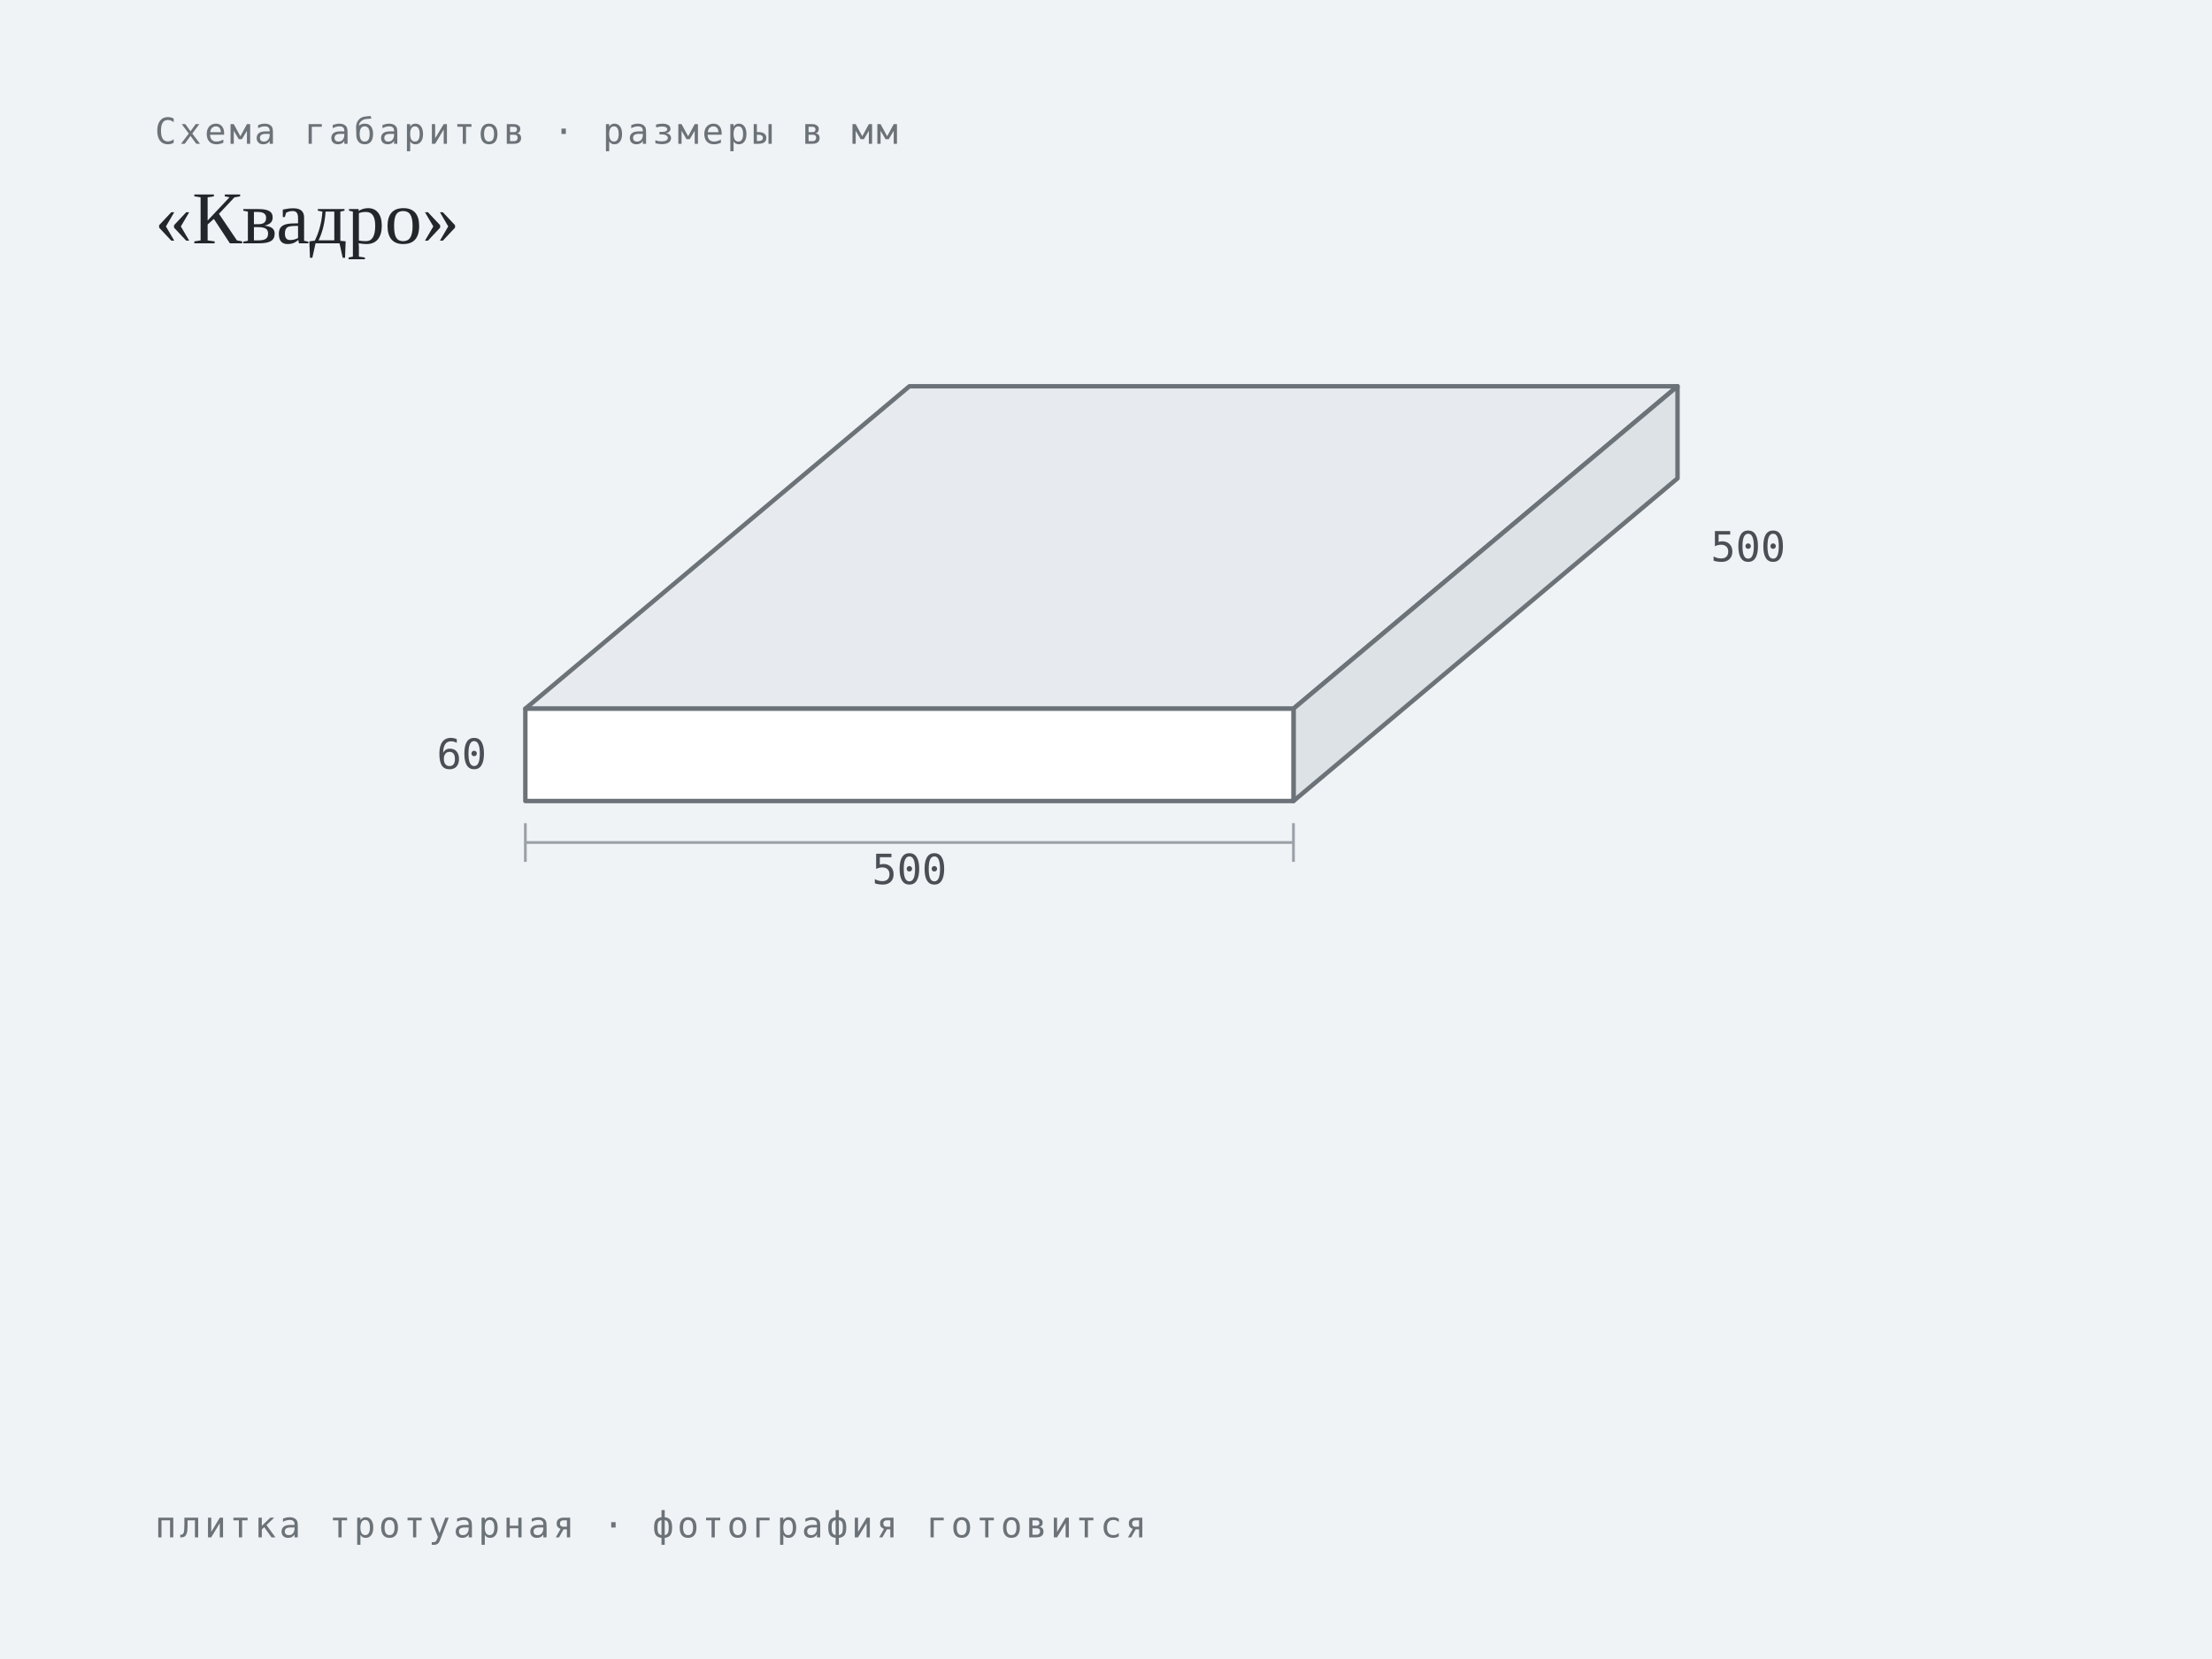
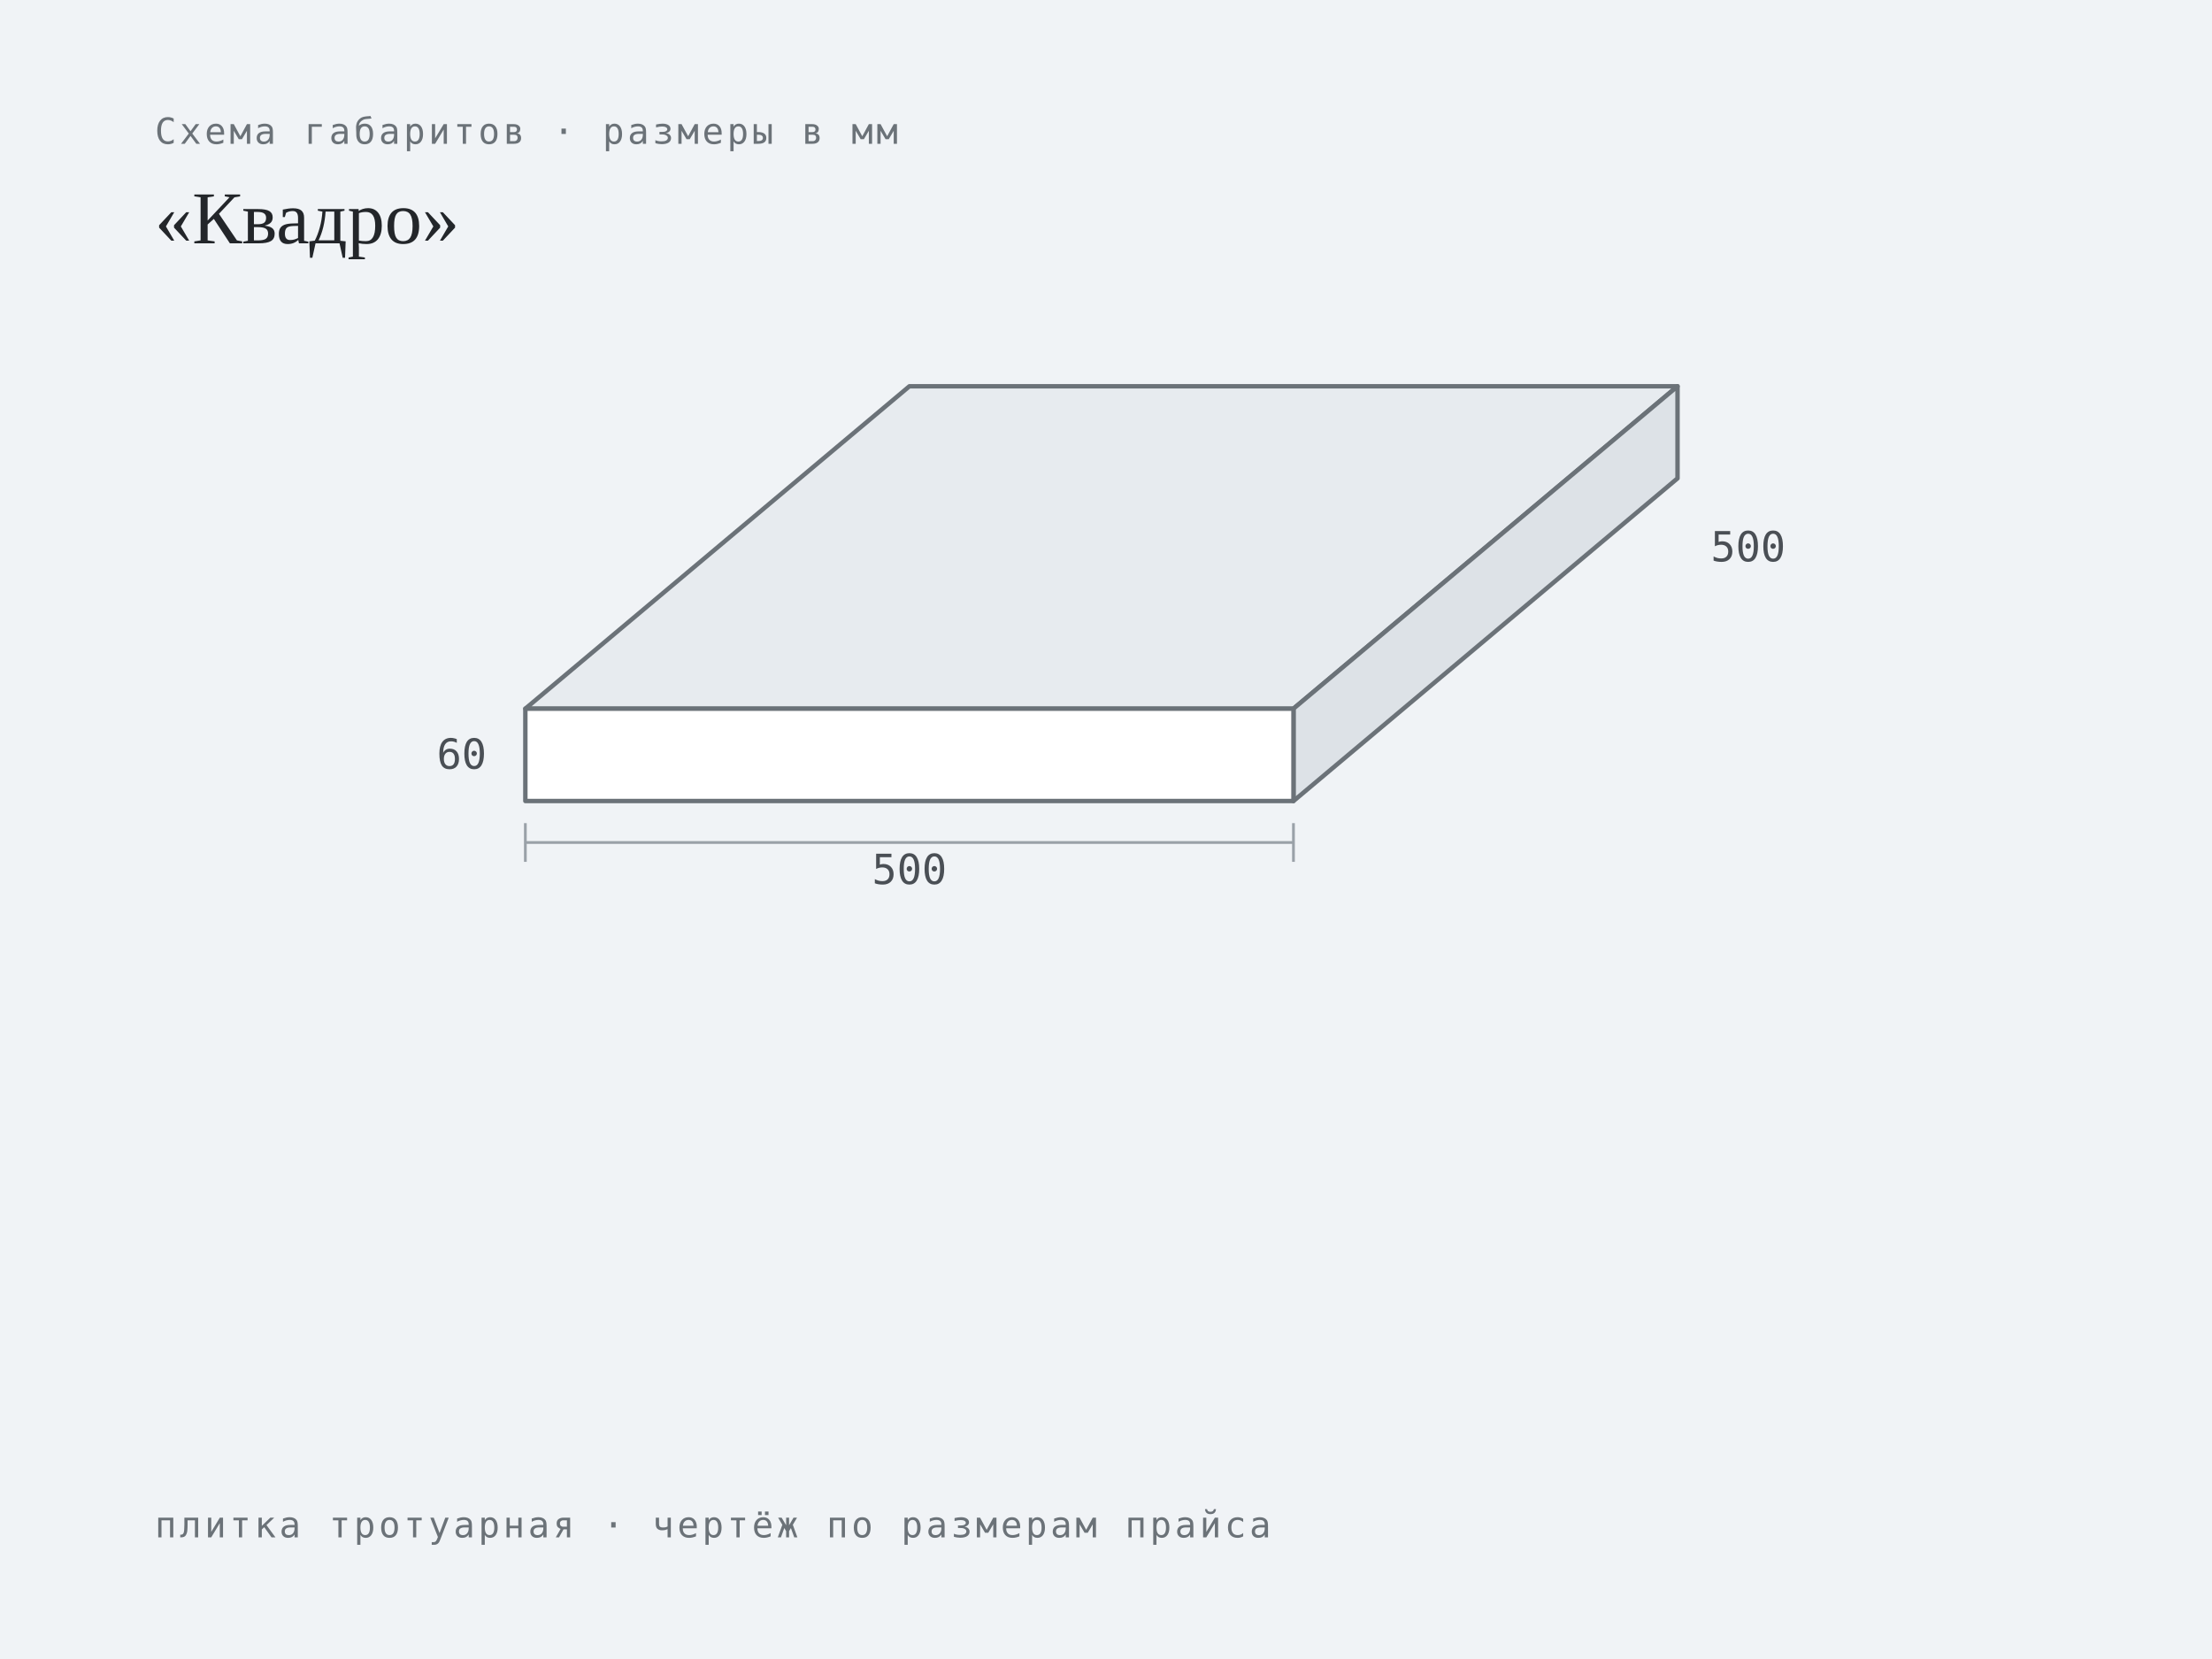
<svg xmlns="http://www.w3.org/2000/svg" viewBox="0 0 800 600" role="img" aria-label="Схема габаритов: «Квадро», 500×500×60 мм">
  <style>
    .bg   { fill: #F0F3F6; }
    .face { fill: #FFFFFF; stroke: #6B7278; stroke-width: 1.6; stroke-linejoin: round; }
    .face--top  { fill: #E7EBEF; }
    .face--side { fill: #DDE2E7; }
    .ext  { stroke: #9AA1A8; stroke-width: 1; }
    .ttl  { fill: #23262A; font: 500 27px/1 Georgia, 'Times New Roman', serif; }
    .lbl  { fill: #6B7278; font: 400 13px/1 ui-monospace, 'SF Mono', Menlo, Consolas, monospace;
            letter-spacing: .09em; text-transform: uppercase; }
    .dim  { fill: #4A4F55; font: 400 15px/1 ui-monospace, 'SF Mono', Menlo, Consolas, monospace; }
    @media (prefers-color-scheme: dark) {
      .bg   { fill: #101213; }
      .face { fill: #202326; stroke: #6B7278; }
      .face--top  { fill: #282C30; }
      .face--side { fill: #191C1E; }
      .ttl  { fill: #EDEFF1; }
      .lbl  { fill: #9AA1A8; }
      .dim  { fill: #C3C8CD; }
      .ext  { stroke: #6B7278; }
    }
  </style>
  <rect class="bg" width="800" height="600" />
  <text class="lbl" x="56" y="52">Схема габаритов · размеры в мм</text>
  <text class="ttl" x="56" y="88">«Квадро»</text>
  <polygon class="face face--top" points="190.0,256.3 467.8,256.3 606.7,139.7 328.9,139.7" />
  <polygon class="face face--side" points="467.8,289.7 606.7,173.0 606.7,139.7 467.8,256.3" />
  <polygon class="face" points="190.0,289.7 467.8,289.7 467.8,256.3 190.0,256.3" />
  <text class="dim" x="328.9" y="319.7" text-anchor="middle">500</text>
  <text class="dim" x="176.0" y="278.0" text-anchor="end">60</text>
  <text class="dim" x="618.7" y="203.0" text-anchor="start">500</text>
  <line class="ext" x1="190.0" y1="297.7" x2="190.0" y2="311.7" />
  <line class="ext" x1="467.8" y1="297.7" x2="467.8" y2="311.7" />
  <line class="ext" x1="190.0" y1="304.7" x2="467.8" y2="304.7" />
-   <text class="lbl" x="56" y="556">плитка тротуарная · фотография готовится</text>
+   <text class="lbl" x="56" y="556">плитка тротуарная · чертёж по размерам прайса</text>
</svg>
